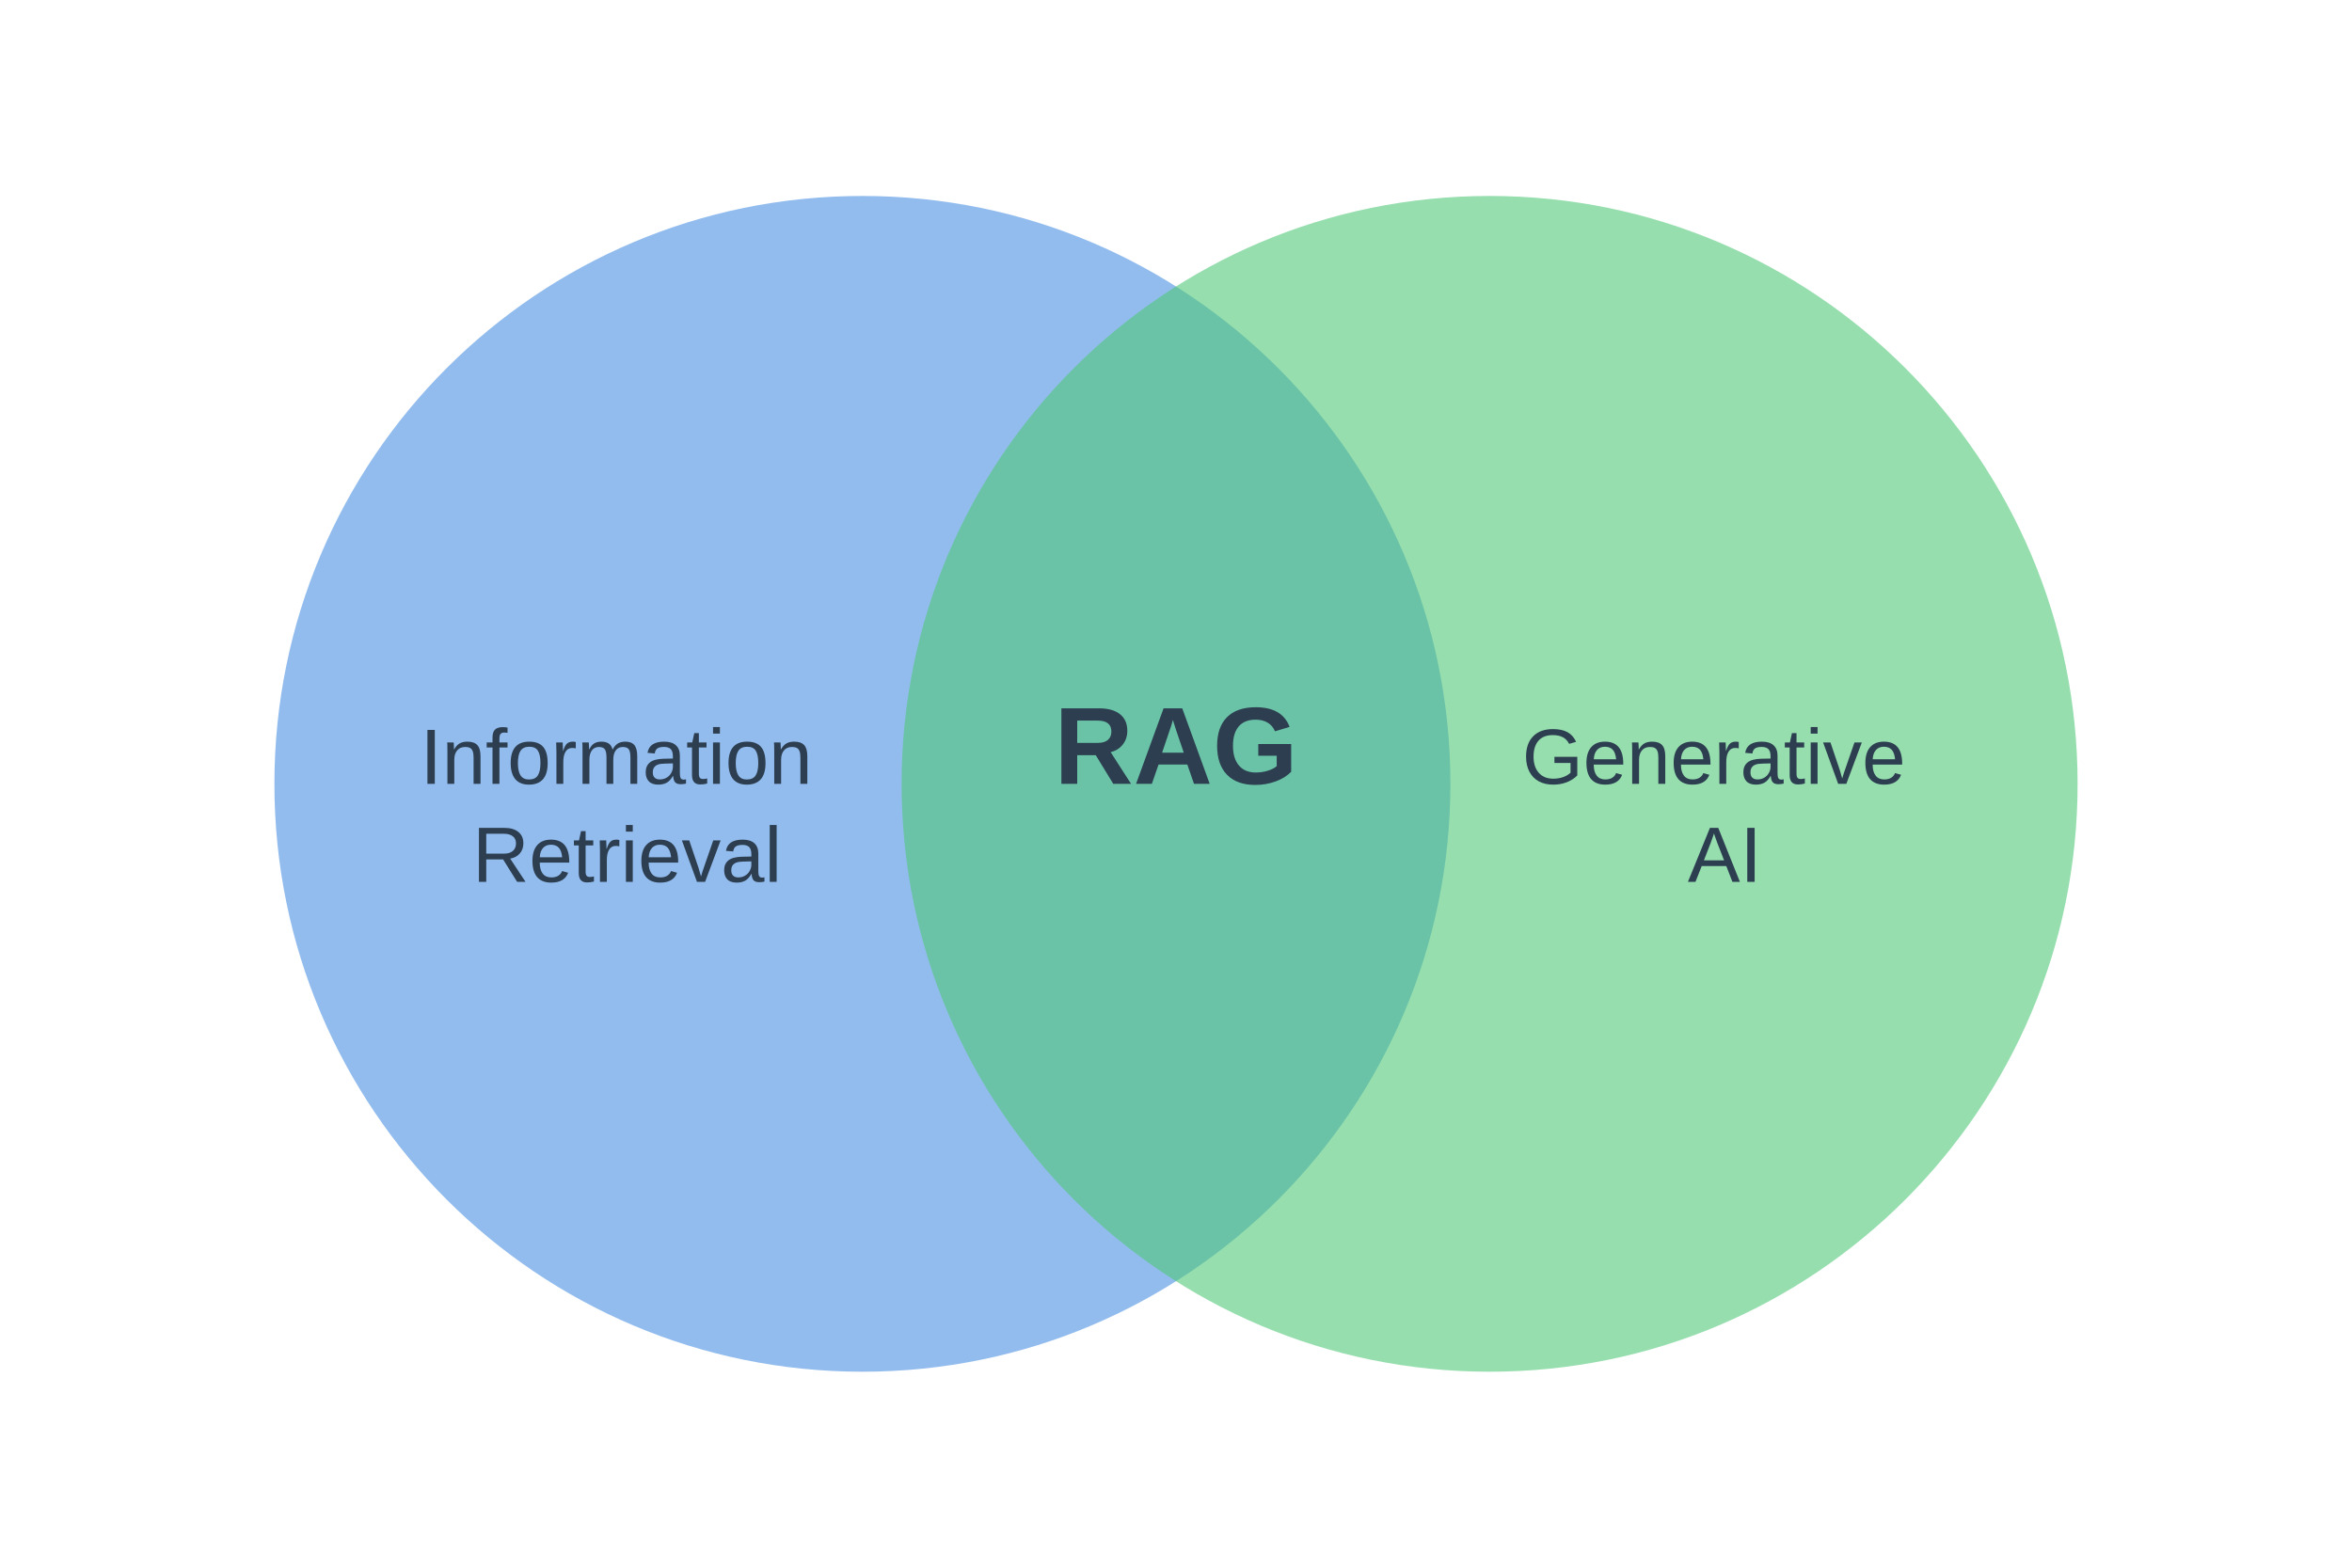
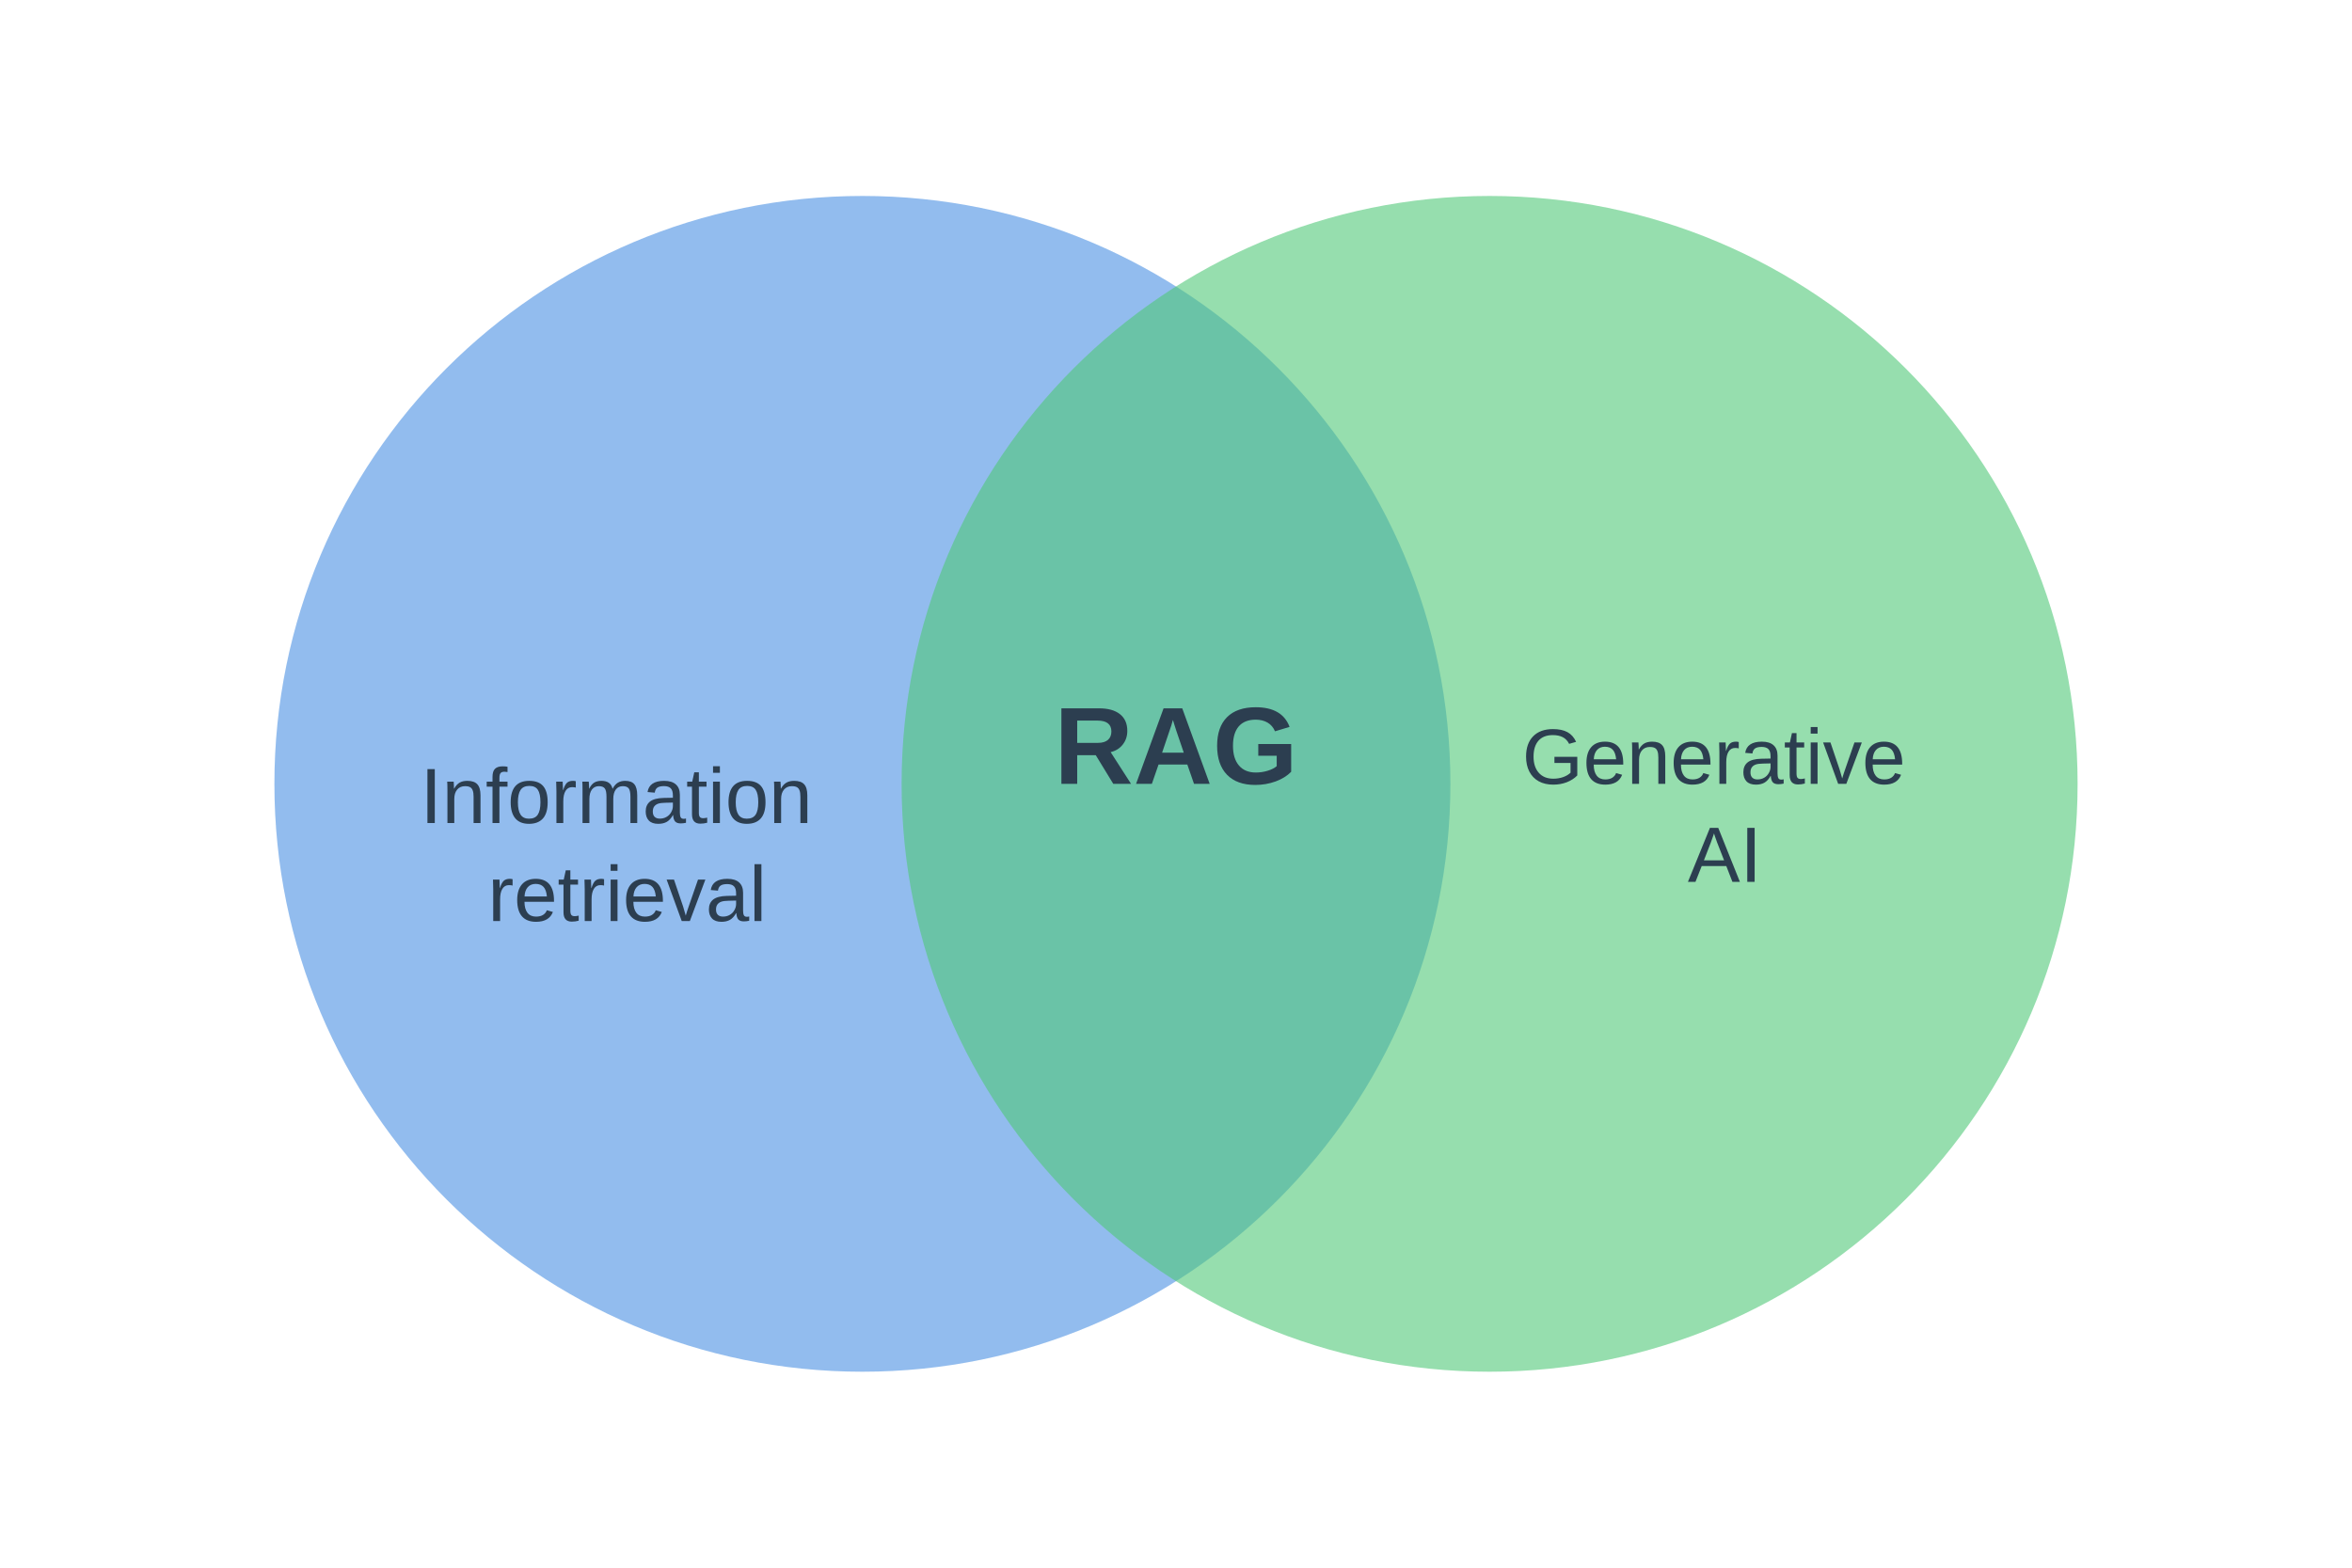
<svg xmlns="http://www.w3.org/2000/svg" viewBox="0 0 600 400">
  <circle cx="220" cy="200" r="150" fill="#4A90E2" opacity="0.6" />
  <circle cx="380" cy="200" r="150" fill="#50C878" opacity="0.6" />
-   <text x="160" y="200" font-family="Arial" font-size="20" fill="#2C3E50" text-anchor="middle">Information
-     <tspan x="160" y="225">Retrieval</tspan>
+   <text x="160" y="210" font-family="Arial" font-size="20" fill="#2C3E50" text-anchor="middle">Information
+     <tspan x="160" y="235">retrieval</tspan>
  </text>
  <text x="440" y="200" font-family="Arial" font-size="20" fill="#2C3E50" text-anchor="middle">Generative
    <tspan x="440" y="225">AI</tspan>
  </text>
  <text x="300" y="200" font-family="Arial" font-size="28" font-weight="bold" fill="#2C3E50" text-anchor="middle">RAG</text>
</svg>
